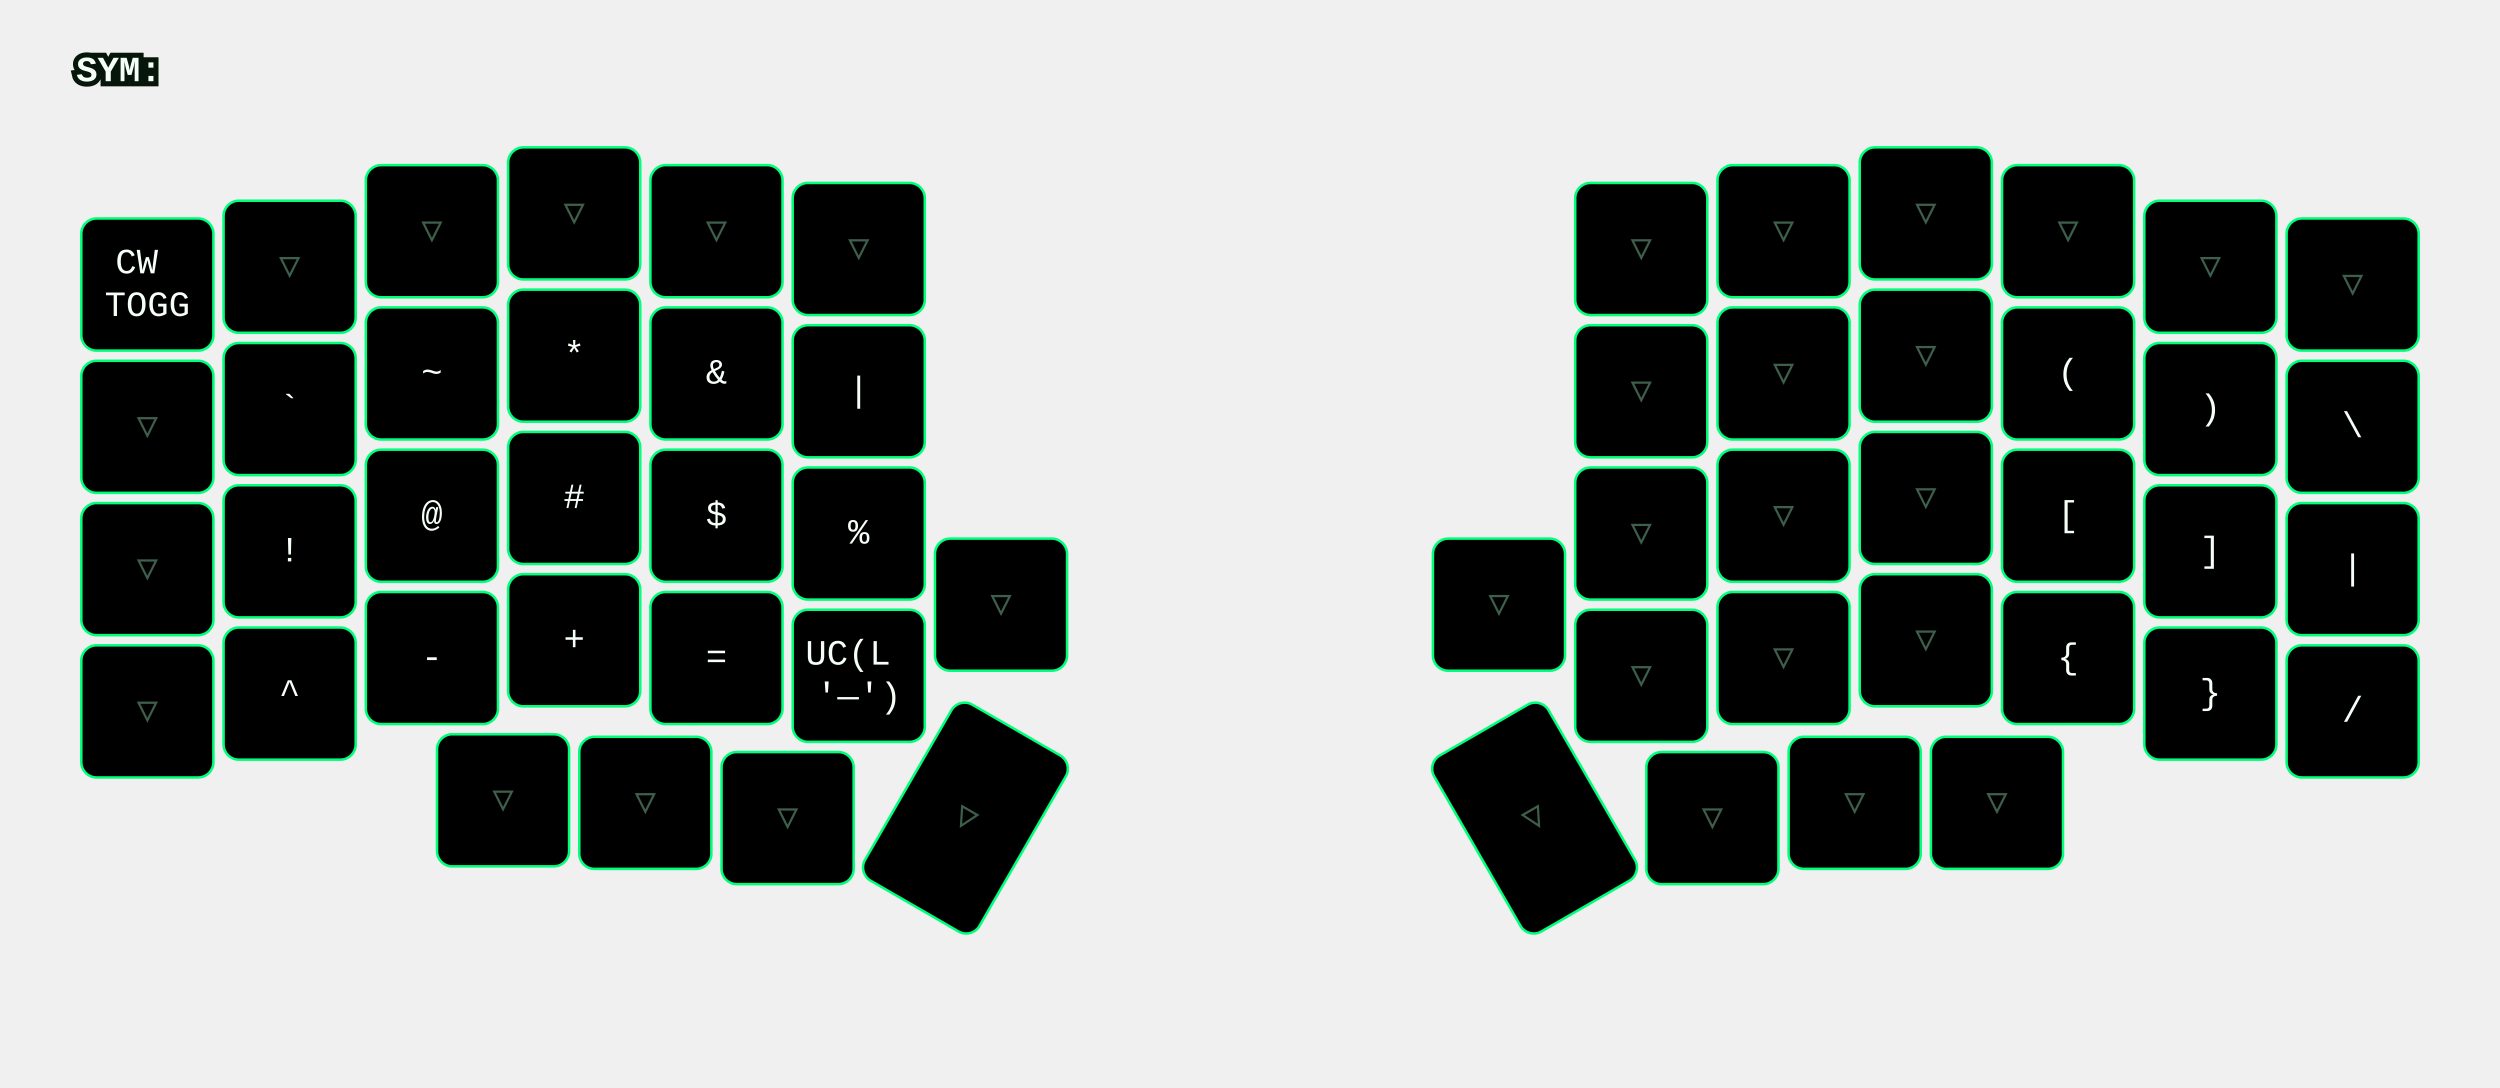
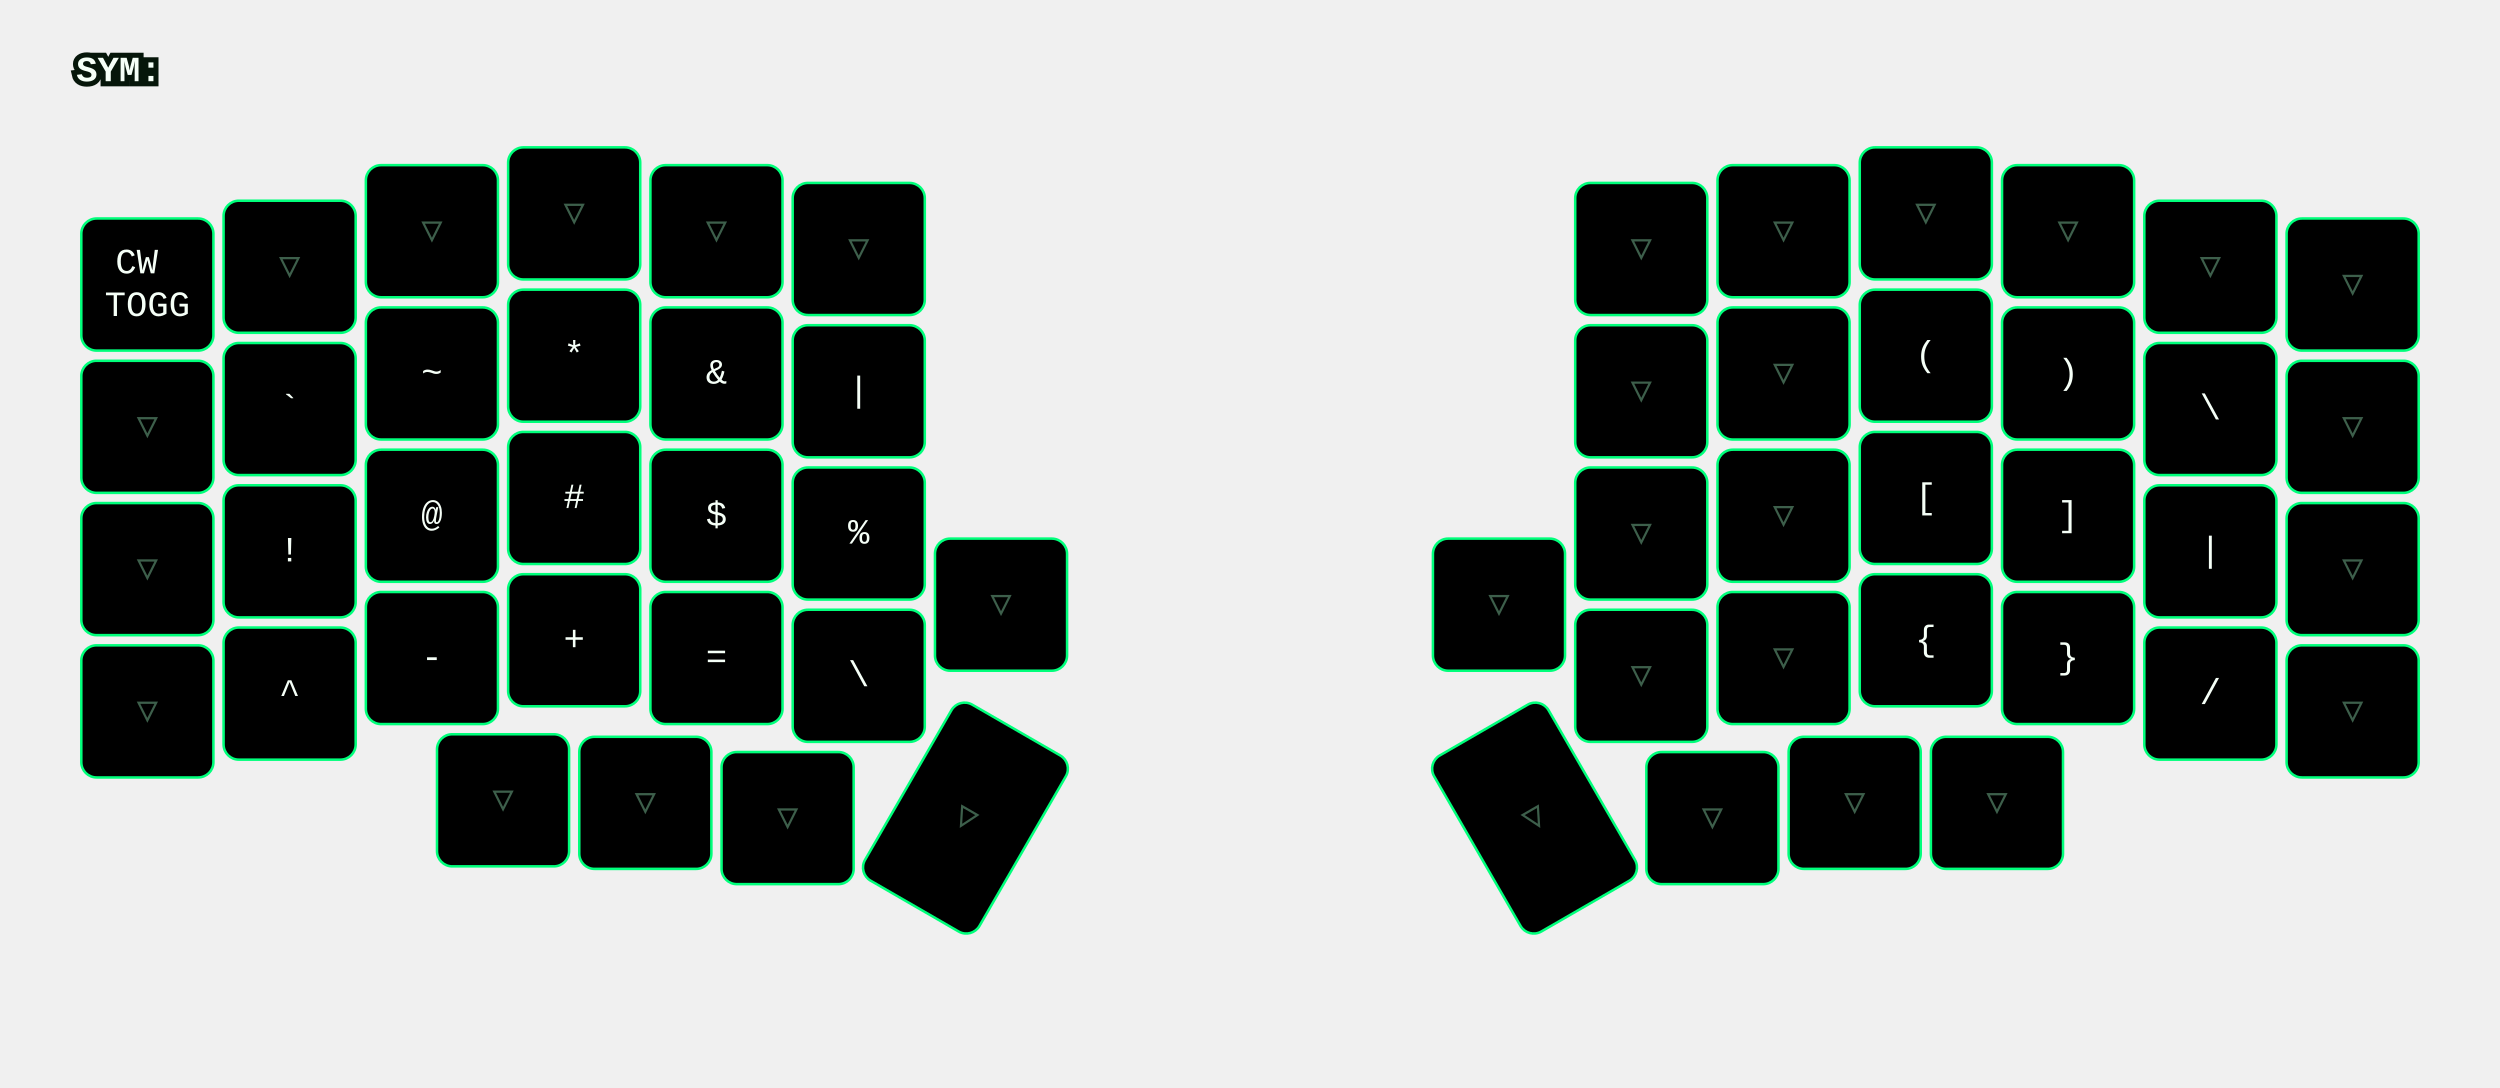
<svg xmlns="http://www.w3.org/2000/svg" width="984" height="428" viewBox="0 0 984 428" class="keymap">
  <style>/* inherit to force styles through use tags */
svg path {
    fill: inherit;
}

/* font and background color specifications */
svg.keymap {
    font-family: SFMono-Regular,Consolas,Liberation Mono,Menlo,monospace;
    font-size: 14px;
    font-kerning: normal;
    text-rendering: optimizeLegibility;
    fill: #24292e;
}

/* default key styling */
rect.key {
    fill: #f6f8fa;
}

rect.key, rect.combo {
    stroke: #c9cccf;
    stroke-width: 1;
}

/* default key side styling, only used is draw_key_sides is set */
rect.side {
    filter: brightness(90%);
}

/* color accent for combo boxes */
rect.combo, rect.combo-separate {
    fill: #cdf;
}

/* color accent for held keys */
rect.held, rect.combo.held {
    fill: #fdd;
}

/* color accent for ghost (optional) keys */
rect.ghost, rect.combo.ghost {
    stroke-dasharray: 4, 4;
    stroke-width: 2;
}

text {
    text-anchor: middle;
    dominant-baseline: middle;
}

/* styling for layer labels */
text.label {
    font-weight: bold;
    text-anchor: start;
    stroke: white;
    stroke-width: 4;
    paint-order: stroke;
}

/* styling for optional footer */
text.footer {
    text-anchor: end;
    dominant-baseline: auto;
    stroke: white;
    stroke-width: 4;
    paint-order: stroke;
}

/* styling for combo tap, and key non-tap label text */
text.combo, text.hold, text.shifted, text.left, text.right {
    font-size: 11px;
}

text.hold {
    text-anchor: middle;
    dominant-baseline: auto;
}

text.shifted {
    text-anchor: middle;
    dominant-baseline: hanging;
}

text.left {
    text-anchor: start;
}

text.right {
    text-anchor: end;
}

text.layer-activator {
    text-decoration: underline;
}

/* styling for hold/shifted label text in combo box */
text.combo.hold, text.combo.shifted, text.combo.left, text.combo.right {
    font-size: 8px;
}

/* lighter symbol for transparent keys */
text.trans {
    fill: #7b7e81;
}

/* styling for combo dendrons */
path.combo {
    stroke-width: 1;
    stroke: gray;
    fill: none;
}

/* Start Tabler Icons Cleanup */
/* cannot use height/width with glyphs */
.icon-tabler &gt; path {
    fill: inherit;
    stroke: inherit;
    stroke-width: 2;
}
/* hide tabler's default box */
.icon-tabler &gt; path[stroke="none"][fill="none"] {
    visibility: hidden;
}
/* End Tabler Icons Cleanup */

svg.keymap { fill: #d1d6db; }
rect.key { fill: #3f4750; }
rect.key, rect.combo { stroke: #60666c; }
rect.combo, rect.combo-separate { fill: #1f3d7a; }
rect.held, rect.combo.held { fill: #854747; }
text.label, text.footer { stroke: black; }
text.trans { fill: #7e8184; }
path.combo { stroke: #7f7f7f; }

svg.keymap {
  background: #06160a;
  fill: #f5fff7;
}
rect.key {
  fill: #000000;
}
rect.key, rect.combo {
  stroke: #00ff7b;
  stroke-width: 1;
}
rect.combo, rect.combo-separate {
  fill: #0d2a18;
}
rect.held, rect.combo.held {
  fill: #133622;
}
text.label, text.footer {
  stroke: #06160a;
}
text.trans {
  fill: #3d5f4b;
}
path.combo {
  stroke: #00ff7b;
}
</style>
  <g transform="translate(30, 0)" class="layer-SYM">
    <text x="0" y="28" class="label" id="SYM">SYM:</text>
    <g transform="translate(0, 56)">
      <g transform="translate(28, 56)" class="key keypos-0">
        <rect rx="6" ry="6" x="-26" y="-26" width="52" height="52" class="key" />
        <text x="0" y="0" class="key tap">
          <tspan x="0" dy="-0.6em">CW</tspan>
          <tspan x="0" dy="1.2em">TOGG</tspan>
        </text>
      </g>
      <g transform="translate(84, 49)" class="key trans keypos-1">
        <rect rx="6" ry="6" x="-26" y="-26" width="52" height="52" class="key trans" />
        <text x="0" y="0" class="key trans tap">▽</text>
      </g>
      <g transform="translate(140, 35)" class="key trans keypos-2">
        <rect rx="6" ry="6" x="-26" y="-26" width="52" height="52" class="key trans" />
        <text x="0" y="0" class="key trans tap">▽</text>
      </g>
      <g transform="translate(196, 28)" class="key trans keypos-3">
        <rect rx="6" ry="6" x="-26" y="-26" width="52" height="52" class="key trans" />
        <text x="0" y="0" class="key trans tap">▽</text>
      </g>
      <g transform="translate(252, 35)" class="key trans keypos-4">
        <rect rx="6" ry="6" x="-26" y="-26" width="52" height="52" class="key trans" />
        <text x="0" y="0" class="key trans tap">▽</text>
      </g>
      <g transform="translate(308, 42)" class="key trans keypos-5">
        <rect rx="6" ry="6" x="-26" y="-26" width="52" height="52" class="key trans" />
        <text x="0" y="0" class="key trans tap">▽</text>
      </g>
      <g transform="translate(616, 42)" class="key trans keypos-6">
        <rect rx="6" ry="6" x="-26" y="-26" width="52" height="52" class="key trans" />
        <text x="0" y="0" class="key trans tap">▽</text>
      </g>
      <g transform="translate(672, 35)" class="key trans keypos-7">
        <rect rx="6" ry="6" x="-26" y="-26" width="52" height="52" class="key trans" />
        <text x="0" y="0" class="key trans tap">▽</text>
      </g>
      <g transform="translate(728, 28)" class="key trans keypos-8">
        <rect rx="6" ry="6" x="-26" y="-26" width="52" height="52" class="key trans" />
        <text x="0" y="0" class="key trans tap">▽</text>
      </g>
      <g transform="translate(784, 35)" class="key trans keypos-9">
        <rect rx="6" ry="6" x="-26" y="-26" width="52" height="52" class="key trans" />
        <text x="0" y="0" class="key trans tap">▽</text>
      </g>
      <g transform="translate(840, 49)" class="key trans keypos-10">
        <rect rx="6" ry="6" x="-26" y="-26" width="52" height="52" class="key trans" />
        <text x="0" y="0" class="key trans tap">▽</text>
      </g>
      <g transform="translate(896, 56)" class="key trans keypos-11">
        <rect rx="6" ry="6" x="-26" y="-26" width="52" height="52" class="key trans" />
        <text x="0" y="0" class="key trans tap">▽</text>
      </g>
      <g transform="translate(28, 112)" class="key trans keypos-12">
        <rect rx="6" ry="6" x="-26" y="-26" width="52" height="52" class="key trans" />
        <text x="0" y="0" class="key trans tap">▽</text>
      </g>
      <g transform="translate(84, 105)" class="key keypos-13">
        <rect rx="6" ry="6" x="-26" y="-26" width="52" height="52" class="key" />
        <text x="0" y="0" class="key tap">`</text>
      </g>
      <g transform="translate(140, 91)" class="key keypos-14">
        <rect rx="6" ry="6" x="-26" y="-26" width="52" height="52" class="key" />
        <text x="0" y="0" class="key tap">~</text>
      </g>
      <g transform="translate(196, 84)" class="key keypos-15">
        <rect rx="6" ry="6" x="-26" y="-26" width="52" height="52" class="key" />
        <text x="0" y="0" class="key tap">*</text>
      </g>
      <g transform="translate(252, 91)" class="key keypos-16">
        <rect rx="6" ry="6" x="-26" y="-26" width="52" height="52" class="key" />
        <text x="0" y="0" class="key tap">&amp;</text>
      </g>
      <g transform="translate(308, 98)" class="key keypos-17">
        <rect rx="6" ry="6" x="-26" y="-26" width="52" height="52" class="key" />
        <text x="0" y="0" class="key tap">|</text>
      </g>
      <g transform="translate(616, 98)" class="key trans keypos-18">
        <rect rx="6" ry="6" x="-26" y="-26" width="52" height="52" class="key trans" />
        <text x="0" y="0" class="key trans tap">▽</text>
      </g>
      <g transform="translate(672, 91)" class="key trans keypos-19">
        <rect rx="6" ry="6" x="-26" y="-26" width="52" height="52" class="key trans" />
        <text x="0" y="0" class="key trans tap">▽</text>
      </g>
-       <g transform="translate(728, 84)" class="key trans keypos-20">
-         <rect rx="6" ry="6" x="-26" y="-26" width="52" height="52" class="key trans" />
-         <text x="0" y="0" class="key trans tap">▽</text>
+       <g transform="translate(728, 84)" class="key keypos-20">
+         <rect rx="6" ry="6" x="-26" y="-26" width="52" height="52" class="key" />
+         <text x="0" y="0" class="key tap">(</text>
      </g>
      <g transform="translate(784, 91)" class="key keypos-21">
        <rect rx="6" ry="6" x="-26" y="-26" width="52" height="52" class="key" />
-         <text x="0" y="0" class="key tap">(</text>
+         <text x="0" y="0" class="key tap">)</text>
      </g>
      <g transform="translate(840, 105)" class="key keypos-22">
        <rect rx="6" ry="6" x="-26" y="-26" width="52" height="52" class="key" />
-         <text x="0" y="0" class="key tap">)</text>
-       </g>
-       <g transform="translate(896, 112)" class="key keypos-23">
-         <rect rx="6" ry="6" x="-26" y="-26" width="52" height="52" class="key" />
        <text x="0" y="0" class="key tap">\</text>
      </g>
+       <g transform="translate(896, 112)" class="key trans keypos-23">
+         <rect rx="6" ry="6" x="-26" y="-26" width="52" height="52" class="key trans" />
+         <text x="0" y="0" class="key trans tap">▽</text>
+       </g>
      <g transform="translate(28, 168)" class="key trans keypos-24">
        <rect rx="6" ry="6" x="-26" y="-26" width="52" height="52" class="key trans" />
        <text x="0" y="0" class="key trans tap">▽</text>
      </g>
      <g transform="translate(84, 161)" class="key keypos-25">
        <rect rx="6" ry="6" x="-26" y="-26" width="52" height="52" class="key" />
        <text x="0" y="0" class="key tap">!</text>
      </g>
      <g transform="translate(140, 147)" class="key keypos-26">
        <rect rx="6" ry="6" x="-26" y="-26" width="52" height="52" class="key" />
        <text x="0" y="0" class="key tap">@</text>
      </g>
      <g transform="translate(196, 140)" class="key keypos-27">
        <rect rx="6" ry="6" x="-26" y="-26" width="52" height="52" class="key" />
        <text x="0" y="0" class="key tap">#</text>
      </g>
      <g transform="translate(252, 147)" class="key keypos-28">
        <rect rx="6" ry="6" x="-26" y="-26" width="52" height="52" class="key" />
        <text x="0" y="0" class="key tap">$</text>
      </g>
      <g transform="translate(308, 154)" class="key keypos-29">
        <rect rx="6" ry="6" x="-26" y="-26" width="52" height="52" class="key" />
        <text x="0" y="0" class="key tap">%</text>
      </g>
      <g transform="translate(616, 154)" class="key trans keypos-30">
        <rect rx="6" ry="6" x="-26" y="-26" width="52" height="52" class="key trans" />
        <text x="0" y="0" class="key trans tap">▽</text>
      </g>
      <g transform="translate(672, 147)" class="key trans keypos-31">
        <rect rx="6" ry="6" x="-26" y="-26" width="52" height="52" class="key trans" />
        <text x="0" y="0" class="key trans tap">▽</text>
      </g>
-       <g transform="translate(728, 140)" class="key trans keypos-32">
-         <rect rx="6" ry="6" x="-26" y="-26" width="52" height="52" class="key trans" />
-         <text x="0" y="0" class="key trans tap">▽</text>
+       <g transform="translate(728, 140)" class="key keypos-32">
+         <rect rx="6" ry="6" x="-26" y="-26" width="52" height="52" class="key" />
+         <text x="0" y="0" class="key tap">[</text>
      </g>
      <g transform="translate(784, 147)" class="key keypos-33">
        <rect rx="6" ry="6" x="-26" y="-26" width="52" height="52" class="key" />
-         <text x="0" y="0" class="key tap">[</text>
+         <text x="0" y="0" class="key tap">]</text>
      </g>
      <g transform="translate(840, 161)" class="key keypos-34">
        <rect rx="6" ry="6" x="-26" y="-26" width="52" height="52" class="key" />
-         <text x="0" y="0" class="key tap">]</text>
-       </g>
-       <g transform="translate(896, 168)" class="key keypos-35">
-         <rect rx="6" ry="6" x="-26" y="-26" width="52" height="52" class="key" />
        <text x="0" y="0" class="key tap">|</text>
      </g>
+       <g transform="translate(896, 168)" class="key trans keypos-35">
+         <rect rx="6" ry="6" x="-26" y="-26" width="52" height="52" class="key trans" />
+         <text x="0" y="0" class="key trans tap">▽</text>
+       </g>
      <g transform="translate(28, 224)" class="key trans keypos-36">
        <rect rx="6" ry="6" x="-26" y="-26" width="52" height="52" class="key trans" />
        <text x="0" y="0" class="key trans tap">▽</text>
      </g>
      <g transform="translate(84, 217)" class="key keypos-37">
        <rect rx="6" ry="6" x="-26" y="-26" width="52" height="52" class="key" />
        <text x="0" y="0" class="key tap">^</text>
      </g>
      <g transform="translate(140, 203)" class="key keypos-38">
        <rect rx="6" ry="6" x="-26" y="-26" width="52" height="52" class="key" />
        <text x="0" y="0" class="key tap">-</text>
      </g>
      <g transform="translate(196, 196)" class="key keypos-39">
        <rect rx="6" ry="6" x="-26" y="-26" width="52" height="52" class="key" />
        <text x="0" y="0" class="key tap">+</text>
      </g>
      <g transform="translate(252, 203)" class="key keypos-40">
        <rect rx="6" ry="6" x="-26" y="-26" width="52" height="52" class="key" />
        <text x="0" y="0" class="key tap">=</text>
      </g>
      <g transform="translate(308, 210)" class="key keypos-41">
        <rect rx="6" ry="6" x="-26" y="-26" width="52" height="52" class="key" />
-         <text x="0" y="0" class="key tap">
-           <tspan x="0" dy="-0.6em">UC(L</tspan>
-           <tspan x="0" dy="1.2em">'—')</tspan>
-         </text>
+         <text x="0" y="0" class="key tap">\</text>
      </g>
      <g transform="translate(364, 182)" class="key trans keypos-42">
        <rect rx="6" ry="6" x="-26" y="-26" width="52" height="52" class="key trans" />
        <text x="0" y="0" class="key trans tap">▽</text>
      </g>
      <g transform="translate(560, 182)" class="key trans keypos-43">
        <rect rx="6" ry="6" x="-26" y="-26" width="52" height="52" class="key trans" />
        <text x="0" y="0" class="key trans tap">▽</text>
      </g>
      <g transform="translate(616, 210)" class="key trans keypos-44">
        <rect rx="6" ry="6" x="-26" y="-26" width="52" height="52" class="key trans" />
        <text x="0" y="0" class="key trans tap">▽</text>
      </g>
      <g transform="translate(672, 203)" class="key trans keypos-45">
        <rect rx="6" ry="6" x="-26" y="-26" width="52" height="52" class="key trans" />
        <text x="0" y="0" class="key trans tap">▽</text>
      </g>
-       <g transform="translate(728, 196)" class="key trans keypos-46">
-         <rect rx="6" ry="6" x="-26" y="-26" width="52" height="52" class="key trans" />
-         <text x="0" y="0" class="key trans tap">▽</text>
+       <g transform="translate(728, 196)" class="key keypos-46">
+         <rect rx="6" ry="6" x="-26" y="-26" width="52" height="52" class="key" />
+         <text x="0" y="0" class="key tap">{</text>
      </g>
      <g transform="translate(784, 203)" class="key keypos-47">
        <rect rx="6" ry="6" x="-26" y="-26" width="52" height="52" class="key" />
-         <text x="0" y="0" class="key tap">{</text>
+         <text x="0" y="0" class="key tap">}</text>
      </g>
      <g transform="translate(840, 217)" class="key keypos-48">
        <rect rx="6" ry="6" x="-26" y="-26" width="52" height="52" class="key" />
-         <text x="0" y="0" class="key tap">}</text>
-       </g>
-       <g transform="translate(896, 224)" class="key keypos-49">
-         <rect rx="6" ry="6" x="-26" y="-26" width="52" height="52" class="key" />
        <text x="0" y="0" class="key tap">/</text>
+       </g>
+       <g transform="translate(896, 224)" class="key trans keypos-49">
+         <rect rx="6" ry="6" x="-26" y="-26" width="52" height="52" class="key trans" />
+         <text x="0" y="0" class="key trans tap">▽</text>
      </g>
      <g transform="translate(168, 259)" class="key trans keypos-50">
        <rect rx="6" ry="6" x="-26" y="-26" width="52" height="52" class="key trans" />
        <text x="0" y="0" class="key trans tap">▽</text>
      </g>
      <g transform="translate(224, 260)" class="key trans keypos-51">
        <rect rx="6" ry="6" x="-26" y="-26" width="52" height="52" class="key trans" />
        <text x="0" y="0" class="key trans tap">▽</text>
      </g>
      <g transform="translate(280, 266)" class="key trans keypos-52">
        <rect rx="6" ry="6" x="-26" y="-26" width="52" height="52" class="key trans" />
        <text x="0" y="0" class="key trans tap">▽</text>
      </g>
      <g transform="translate(350, 266) rotate(30.0)" class="key trans keypos-53">
        <rect rx="6" ry="6" x="-26" y="-40" width="52" height="80" class="key trans" />
        <text x="0" y="0" class="key trans tap">▽</text>
      </g>
      <g transform="translate(574, 266) rotate(-30.0)" class="key trans keypos-54">
        <rect rx="6" ry="6" x="-26" y="-40" width="52" height="80" class="key trans" />
        <text x="0" y="0" class="key trans tap">▽</text>
      </g>
      <g transform="translate(644, 266)" class="key trans keypos-55">
        <rect rx="6" ry="6" x="-26" y="-26" width="52" height="52" class="key trans" />
        <text x="0" y="0" class="key trans tap">▽</text>
      </g>
      <g transform="translate(700, 260)" class="key trans keypos-56">
        <rect rx="6" ry="6" x="-26" y="-26" width="52" height="52" class="key trans" />
        <text x="0" y="0" class="key trans tap">▽</text>
      </g>
      <g transform="translate(756, 260)" class="key trans keypos-57">
        <rect rx="6" ry="6" x="-26" y="-26" width="52" height="52" class="key trans" />
        <text x="0" y="0" class="key trans tap">▽</text>
      </g>
    </g>
  </g>
</svg>
